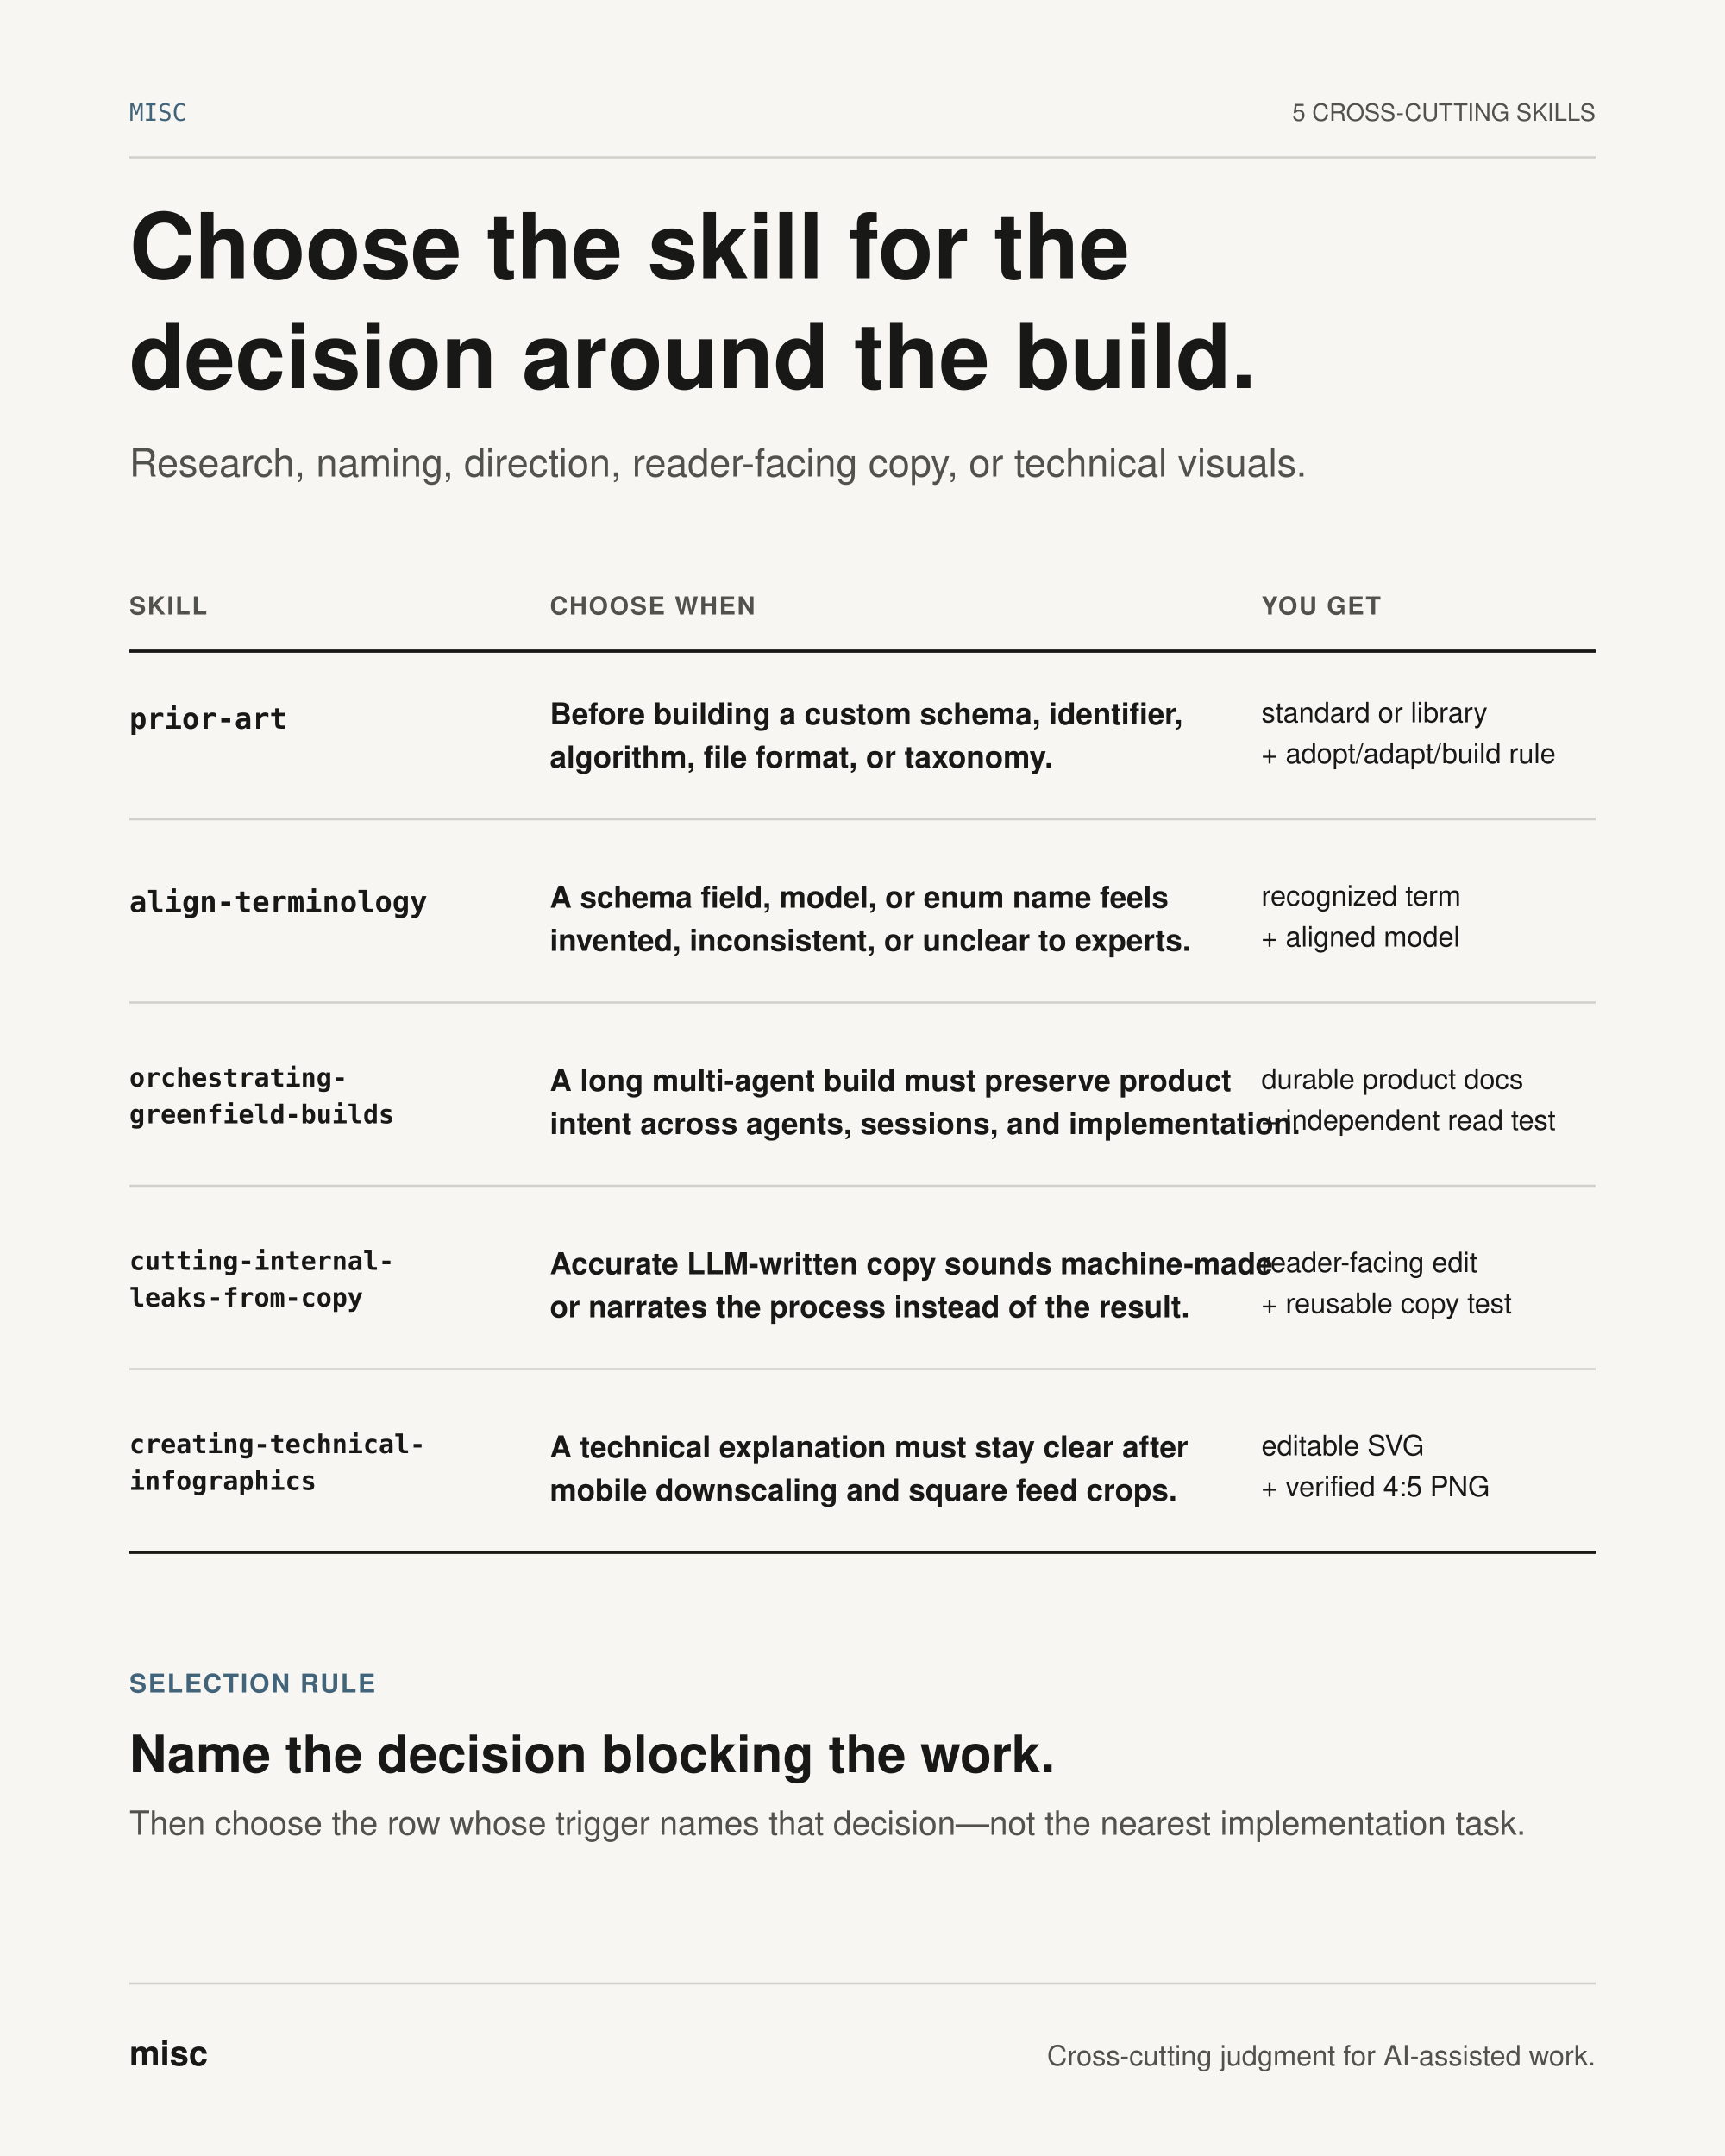
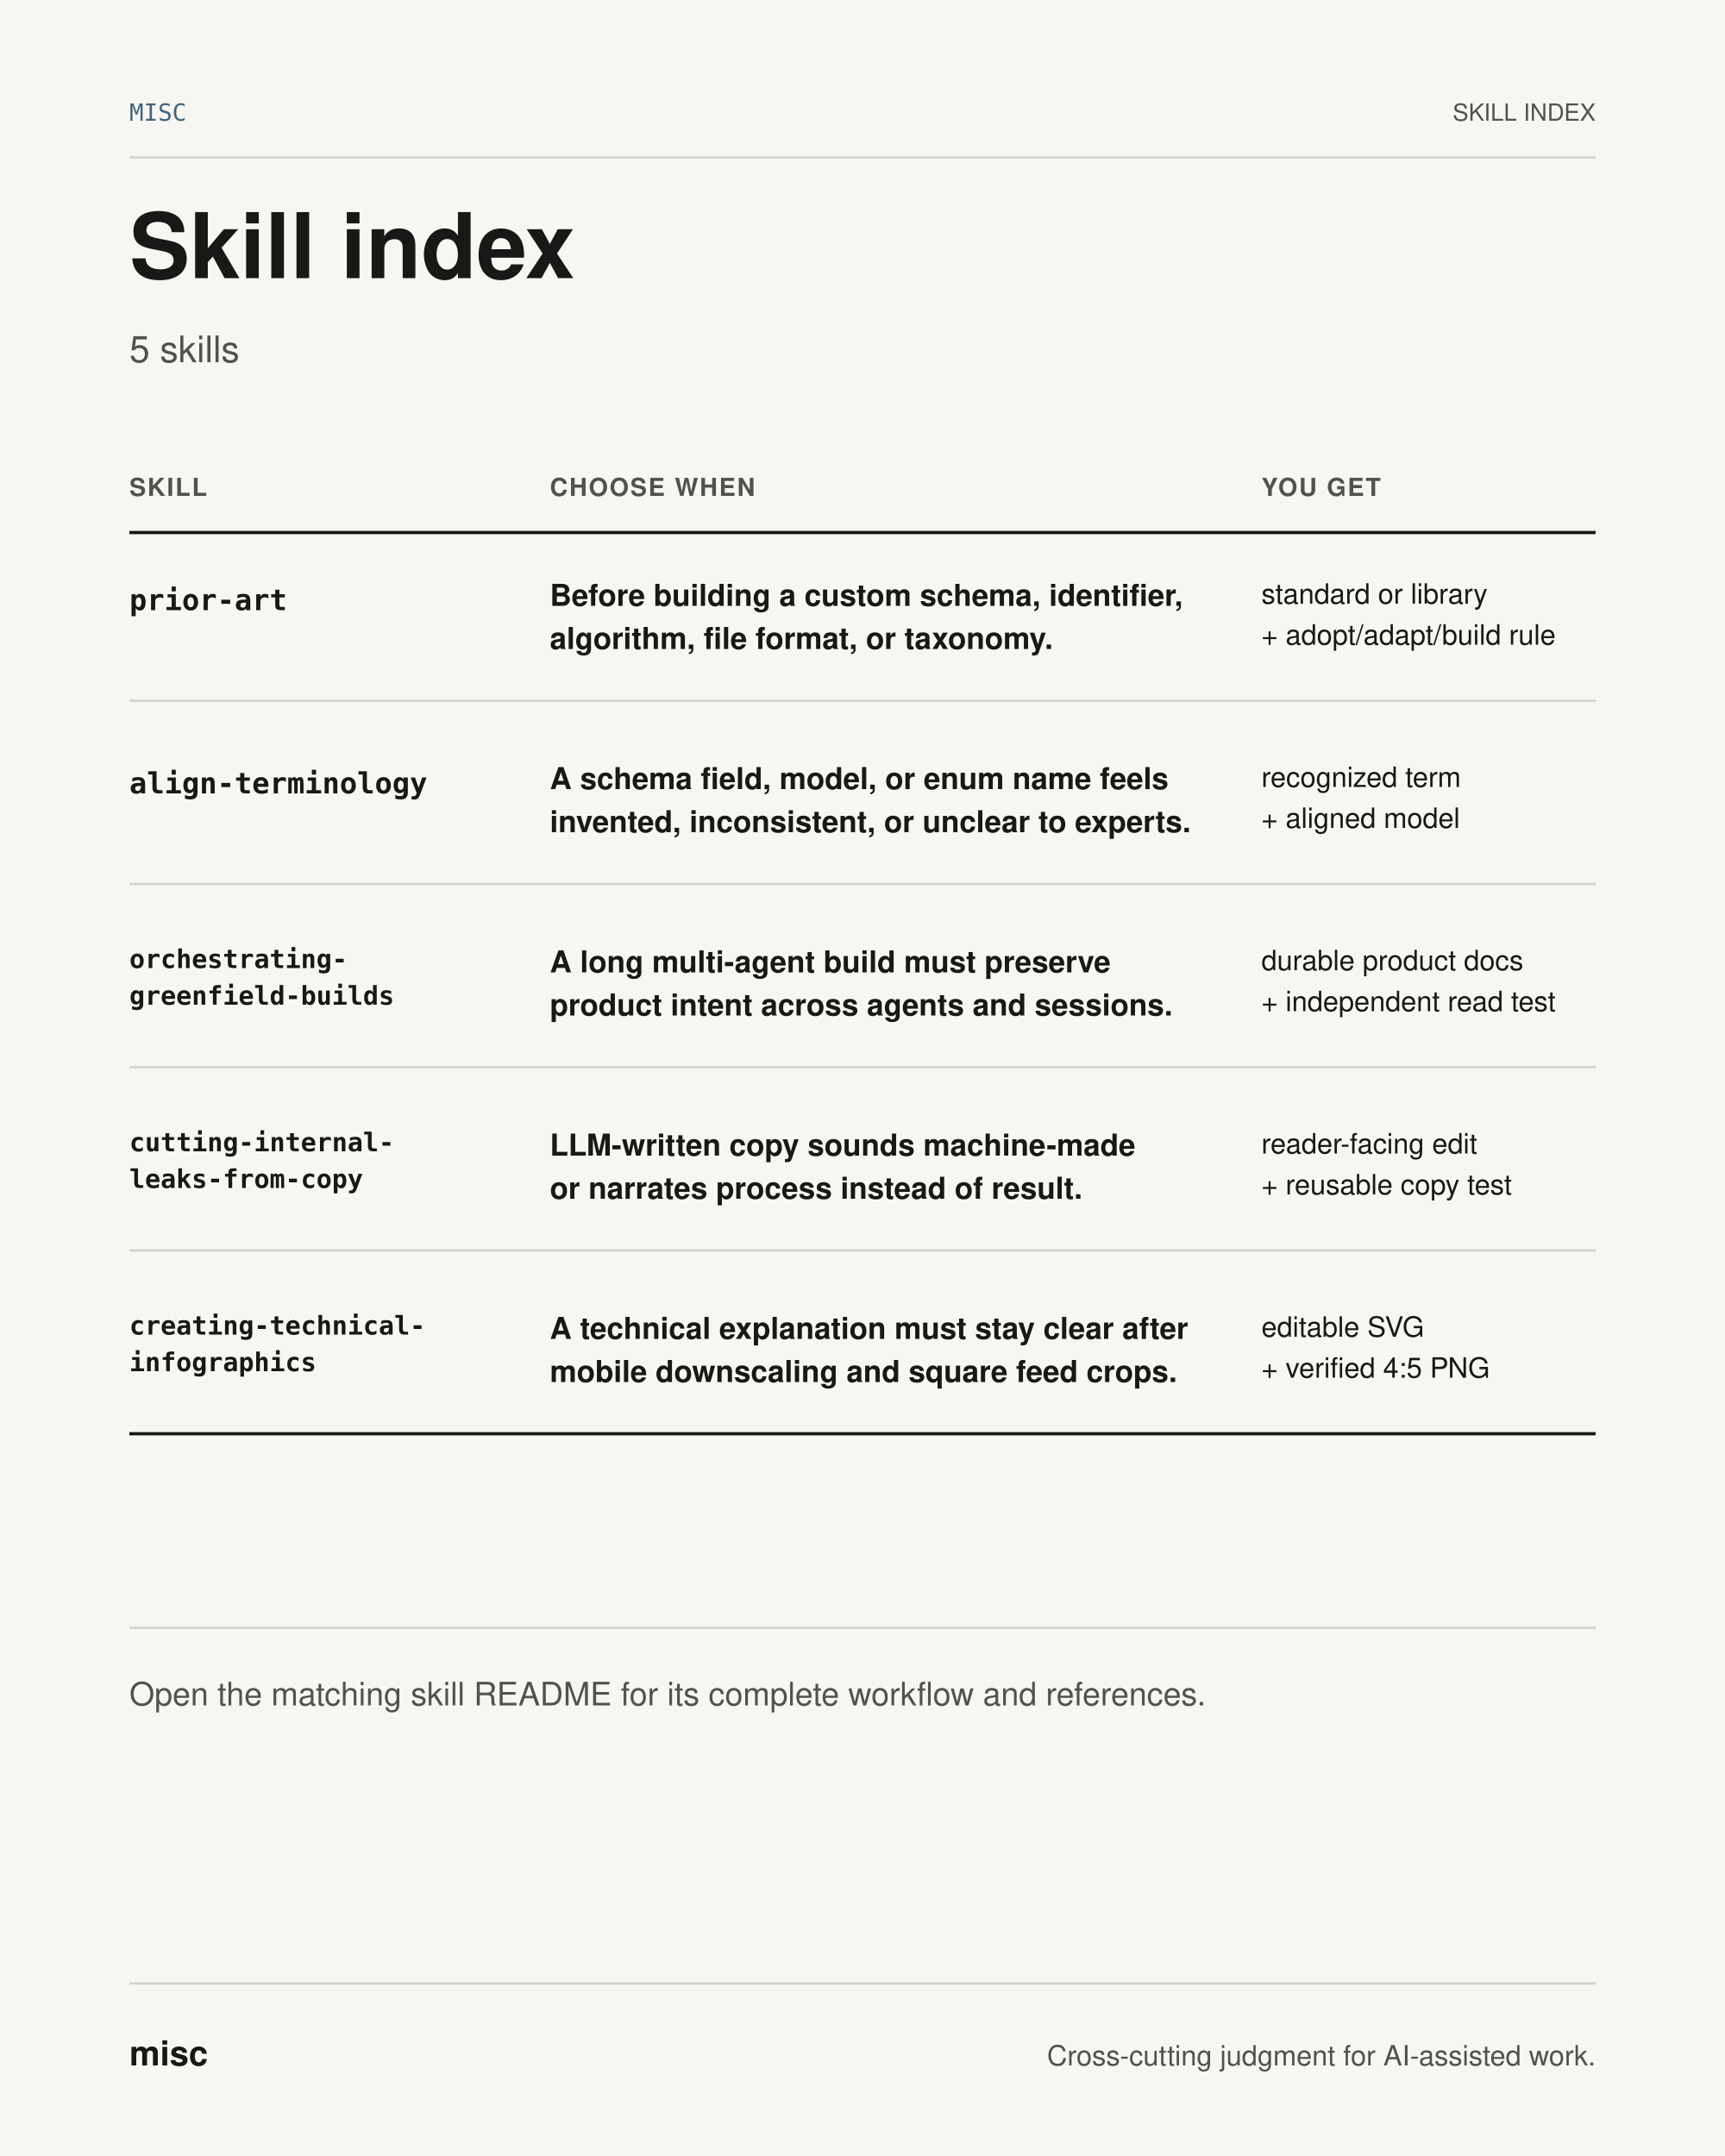
<svg xmlns="http://www.w3.org/2000/svg" width="1600" height="2000" viewBox="0 0 1600 2000" role="img" aria-labelledby="title desc">
  <style>
    .sans { font-family: Helvetica, Arial, sans-serif; }
    .mono { font-family: Menlo, Consolas, monospace; }
  </style>
  <rect width="1600" height="2000" fill="#f7f6f2" />
  <text class="mono" x="120" y="112" font-size="22" fill="#42647a">MISC</text>
-   <text class="sans" x="1480" y="112" font-size="22" fill="#51514d" text-anchor="end">5 CROSS-CUTTING SKILLS</text>
+   <text class="sans" x="1480" y="112" font-size="22" fill="#51514d" text-anchor="end">SKILL INDEX</text>
  <line x1="120" y1="146" x2="1480" y2="146" stroke="#d1d0ca" stroke-width="2" />
  <g transform="translate(120 258)">
-     <text class="sans" x="0" y="0" font-size="84" font-weight="700" fill="#181816">
-       <tspan x="0" y="0">Choose the skill for the</tspan>
-       <tspan x="0" y="102">decision around the build.</tspan>
-     </text>
-     <text class="sans" x="0" y="184" font-size="36" fill="#51514d">Research, naming, direction, reader-facing copy, or technical visuals.</text>
+     <text class="sans" x="0" y="0" font-size="84" font-weight="700" fill="#181816">Skill index</text>
+     <text class="sans" x="0" y="78" font-size="34" fill="#51514d">5 skills</text>
  </g>
-   <g transform="translate(120 570)">
+   <g transform="translate(120 460)">
    <text class="sans" x="0" y="0" font-size="23" font-weight="700" letter-spacing="1.4" fill="#51514d">SKILL</text>
    <text class="sans" x="390" y="0" font-size="23" font-weight="700" letter-spacing="1.4" fill="#51514d">CHOOSE WHEN</text>
    <text class="sans" x="1050" y="0" font-size="23" font-weight="700" letter-spacing="1.4" fill="#51514d">YOU GET</text>
    <line x1="0" y1="34" x2="1360" y2="34" stroke="#181816" stroke-width="3" />
    <g transform="translate(0 78)">
      <text class="mono" x="0" y="28" font-size="27" font-weight="700" fill="#181816">prior-art</text>
      <text class="sans" x="390" y="24" font-size="28" font-weight="700" fill="#181816">Before building a custom schema, identifier,</text>
      <text class="sans" x="390" y="64" font-size="28" font-weight="700" fill="#181816">algorithm, file format, or taxonomy.</text>
      <text class="sans" x="1050" y="22" font-size="26" fill="#181816">standard or library</text>
      <text class="sans" x="1050" y="60" font-size="26" fill="#181816">+ adopt/adapt/build rule</text>
      <line x1="0" y1="112" x2="1360" y2="112" stroke="#d1d0ca" stroke-width="2" />
    </g>
    <g transform="translate(0 248)">
      <text class="mono" x="0" y="28" font-size="27" font-weight="700" fill="#181816">align-terminology</text>
      <text class="sans" x="390" y="24" font-size="28" font-weight="700" fill="#181816">A schema field, model, or enum name feels</text>
      <text class="sans" x="390" y="64" font-size="28" font-weight="700" fill="#181816">invented, inconsistent, or unclear to experts.</text>
      <text class="sans" x="1050" y="22" font-size="26" fill="#181816">recognized term</text>
      <text class="sans" x="1050" y="60" font-size="26" fill="#181816">+ aligned model</text>
      <line x1="0" y1="112" x2="1360" y2="112" stroke="#d1d0ca" stroke-width="2" />
    </g>
    <g transform="translate(0 418)">
      <text class="mono" x="0" y="20" font-size="24" font-weight="700" fill="#181816">orchestrating-</text>
      <text class="mono" x="0" y="54" font-size="24" font-weight="700" fill="#181816">greenfield-builds</text>
-       <text class="sans" x="390" y="24" font-size="28" font-weight="700" fill="#181816">A long multi-agent build must preserve product</text>
-       <text class="sans" x="390" y="64" font-size="28" font-weight="700" fill="#181816">intent across agents, sessions, and implementation.</text>
+       <text class="sans" x="390" y="24" font-size="28" font-weight="700" fill="#181816">A long multi-agent build must preserve</text>
+       <text class="sans" x="390" y="64" font-size="28" font-weight="700" fill="#181816">product intent across agents and sessions.</text>
      <text class="sans" x="1050" y="22" font-size="26" fill="#181816">durable product docs</text>
      <text class="sans" x="1050" y="60" font-size="26" fill="#181816">+ independent read test</text>
      <line x1="0" y1="112" x2="1360" y2="112" stroke="#d1d0ca" stroke-width="2" />
    </g>
    <g transform="translate(0 588)">
      <text class="mono" x="0" y="20" font-size="24" font-weight="700" fill="#181816">cutting-internal-</text>
      <text class="mono" x="0" y="54" font-size="24" font-weight="700" fill="#181816">leaks-from-copy</text>
-       <text class="sans" x="390" y="24" font-size="28" font-weight="700" fill="#181816">Accurate LLM-written copy sounds machine-made</text>
-       <text class="sans" x="390" y="64" font-size="28" font-weight="700" fill="#181816">or narrates the process instead of the result.</text>
+       <text class="sans" x="390" y="24" font-size="28" font-weight="700" fill="#181816">LLM-written copy sounds machine-made</text>
+       <text class="sans" x="390" y="64" font-size="28" font-weight="700" fill="#181816">or narrates process instead of result.</text>
      <text class="sans" x="1050" y="22" font-size="26" fill="#181816">reader-facing edit</text>
      <text class="sans" x="1050" y="60" font-size="26" fill="#181816">+ reusable copy test</text>
      <line x1="0" y1="112" x2="1360" y2="112" stroke="#d1d0ca" stroke-width="2" />
    </g>
    <g transform="translate(0 758)">
      <text class="mono" x="0" y="20" font-size="24" font-weight="700" fill="#181816">creating-technical-</text>
      <text class="mono" x="0" y="54" font-size="24" font-weight="700" fill="#181816">infographics</text>
      <text class="sans" x="390" y="24" font-size="28" font-weight="700" fill="#181816">A technical explanation must stay clear after</text>
      <text class="sans" x="390" y="64" font-size="28" font-weight="700" fill="#181816">mobile downscaling and square feed crops.</text>
      <text class="sans" x="1050" y="22" font-size="26" fill="#181816">editable SVG</text>
      <text class="sans" x="1050" y="60" font-size="26" fill="#181816">+ verified 4:5 PNG</text>
      <line x1="0" y1="112" x2="1360" y2="112" stroke="#181816" stroke-width="3" />
    </g>
  </g>
-   <g transform="translate(120 1570)">
-     <text class="sans" x="0" y="0" font-size="24" font-weight="700" letter-spacing="1.5" fill="#42647a">SELECTION RULE</text>
-     <text class="sans" x="0" y="74" font-size="48" font-weight="700" fill="#181816">Name the decision blocking the work.</text>
-     <text class="sans" x="0" y="132" font-size="31" fill="#51514d">Then choose the row whose trigger names that decision—not the nearest implementation task.</text>
+   <g transform="translate(120 1510)">
+     <line x1="0" y1="0" x2="1360" y2="0" stroke="#d1d0ca" stroke-width="2" />
+     <text class="sans" x="0" y="72" font-size="30" fill="#51514d">Open the matching skill README for its complete workflow and references.</text>
  </g>
  <g transform="translate(120 1840)">
    <line x1="0" y1="0" x2="1360" y2="0" stroke="#d1d0ca" stroke-width="2" />
    <text class="sans" x="0" y="76" font-size="32" font-weight="700" fill="#181816">misc</text>
    <text class="sans" x="1360" y="76" font-size="26" fill="#51514d" text-anchor="end">Cross-cutting judgment for AI-assisted work.</text>
  </g>
</svg>
